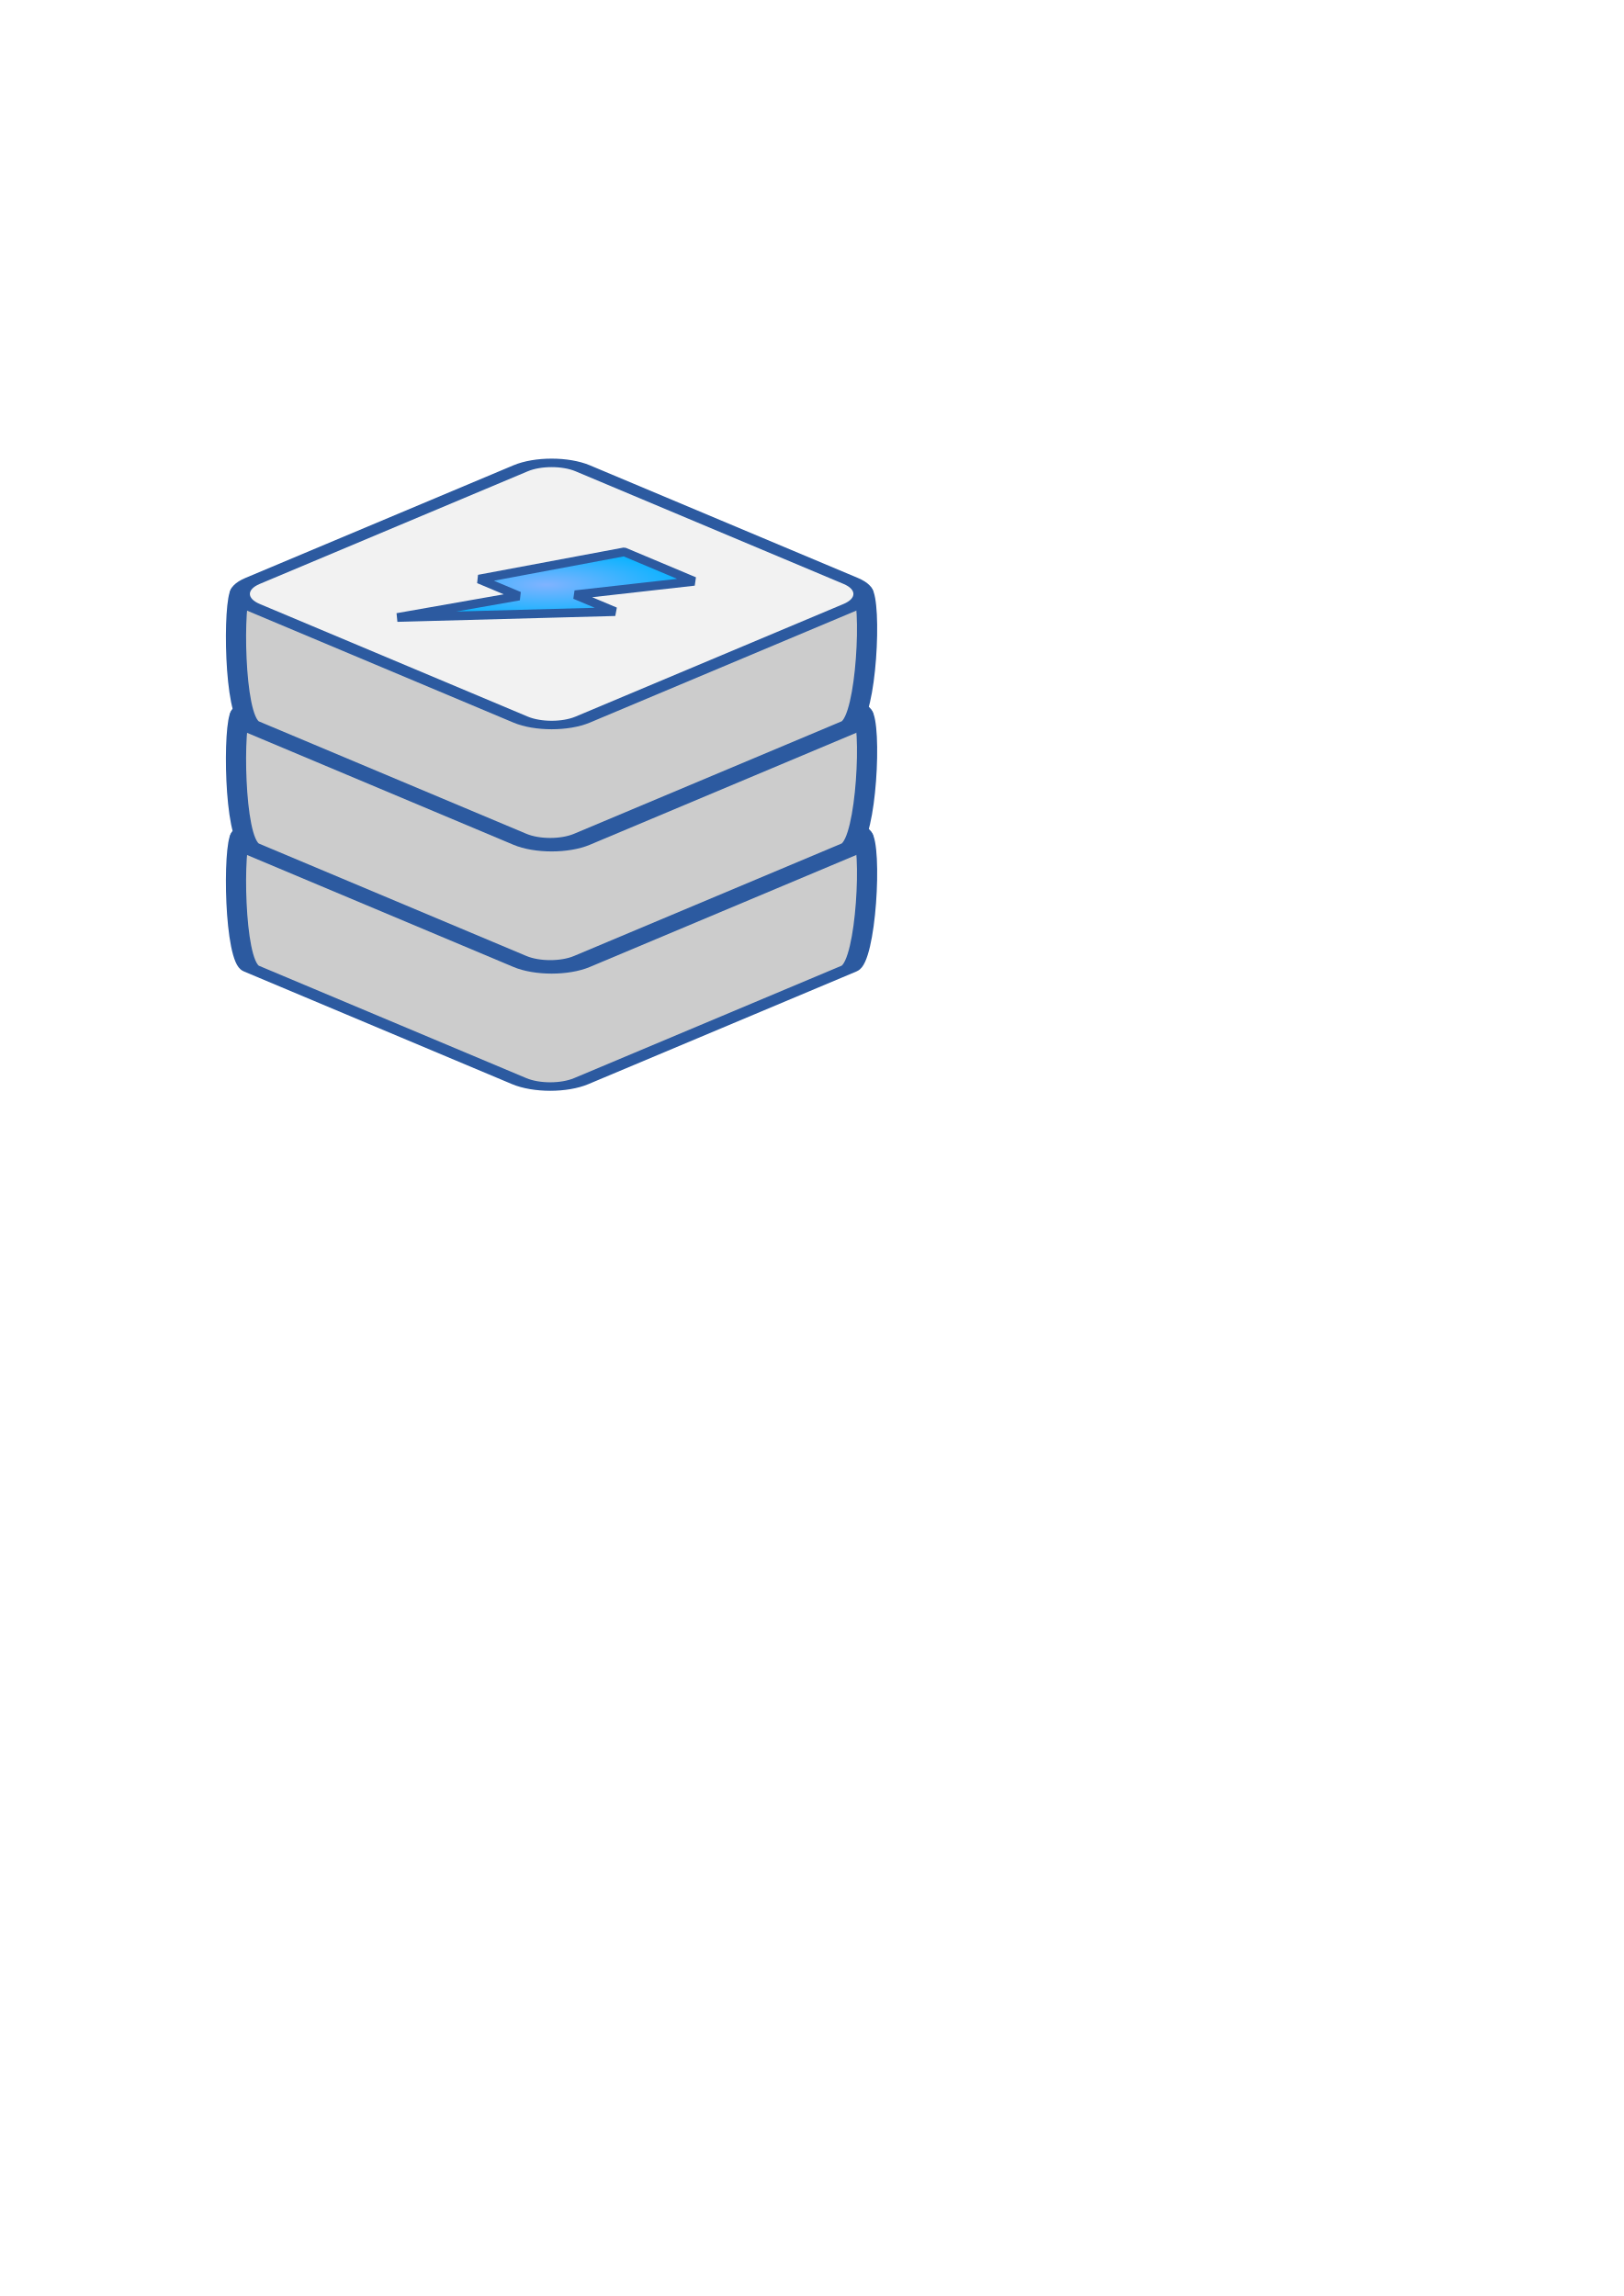
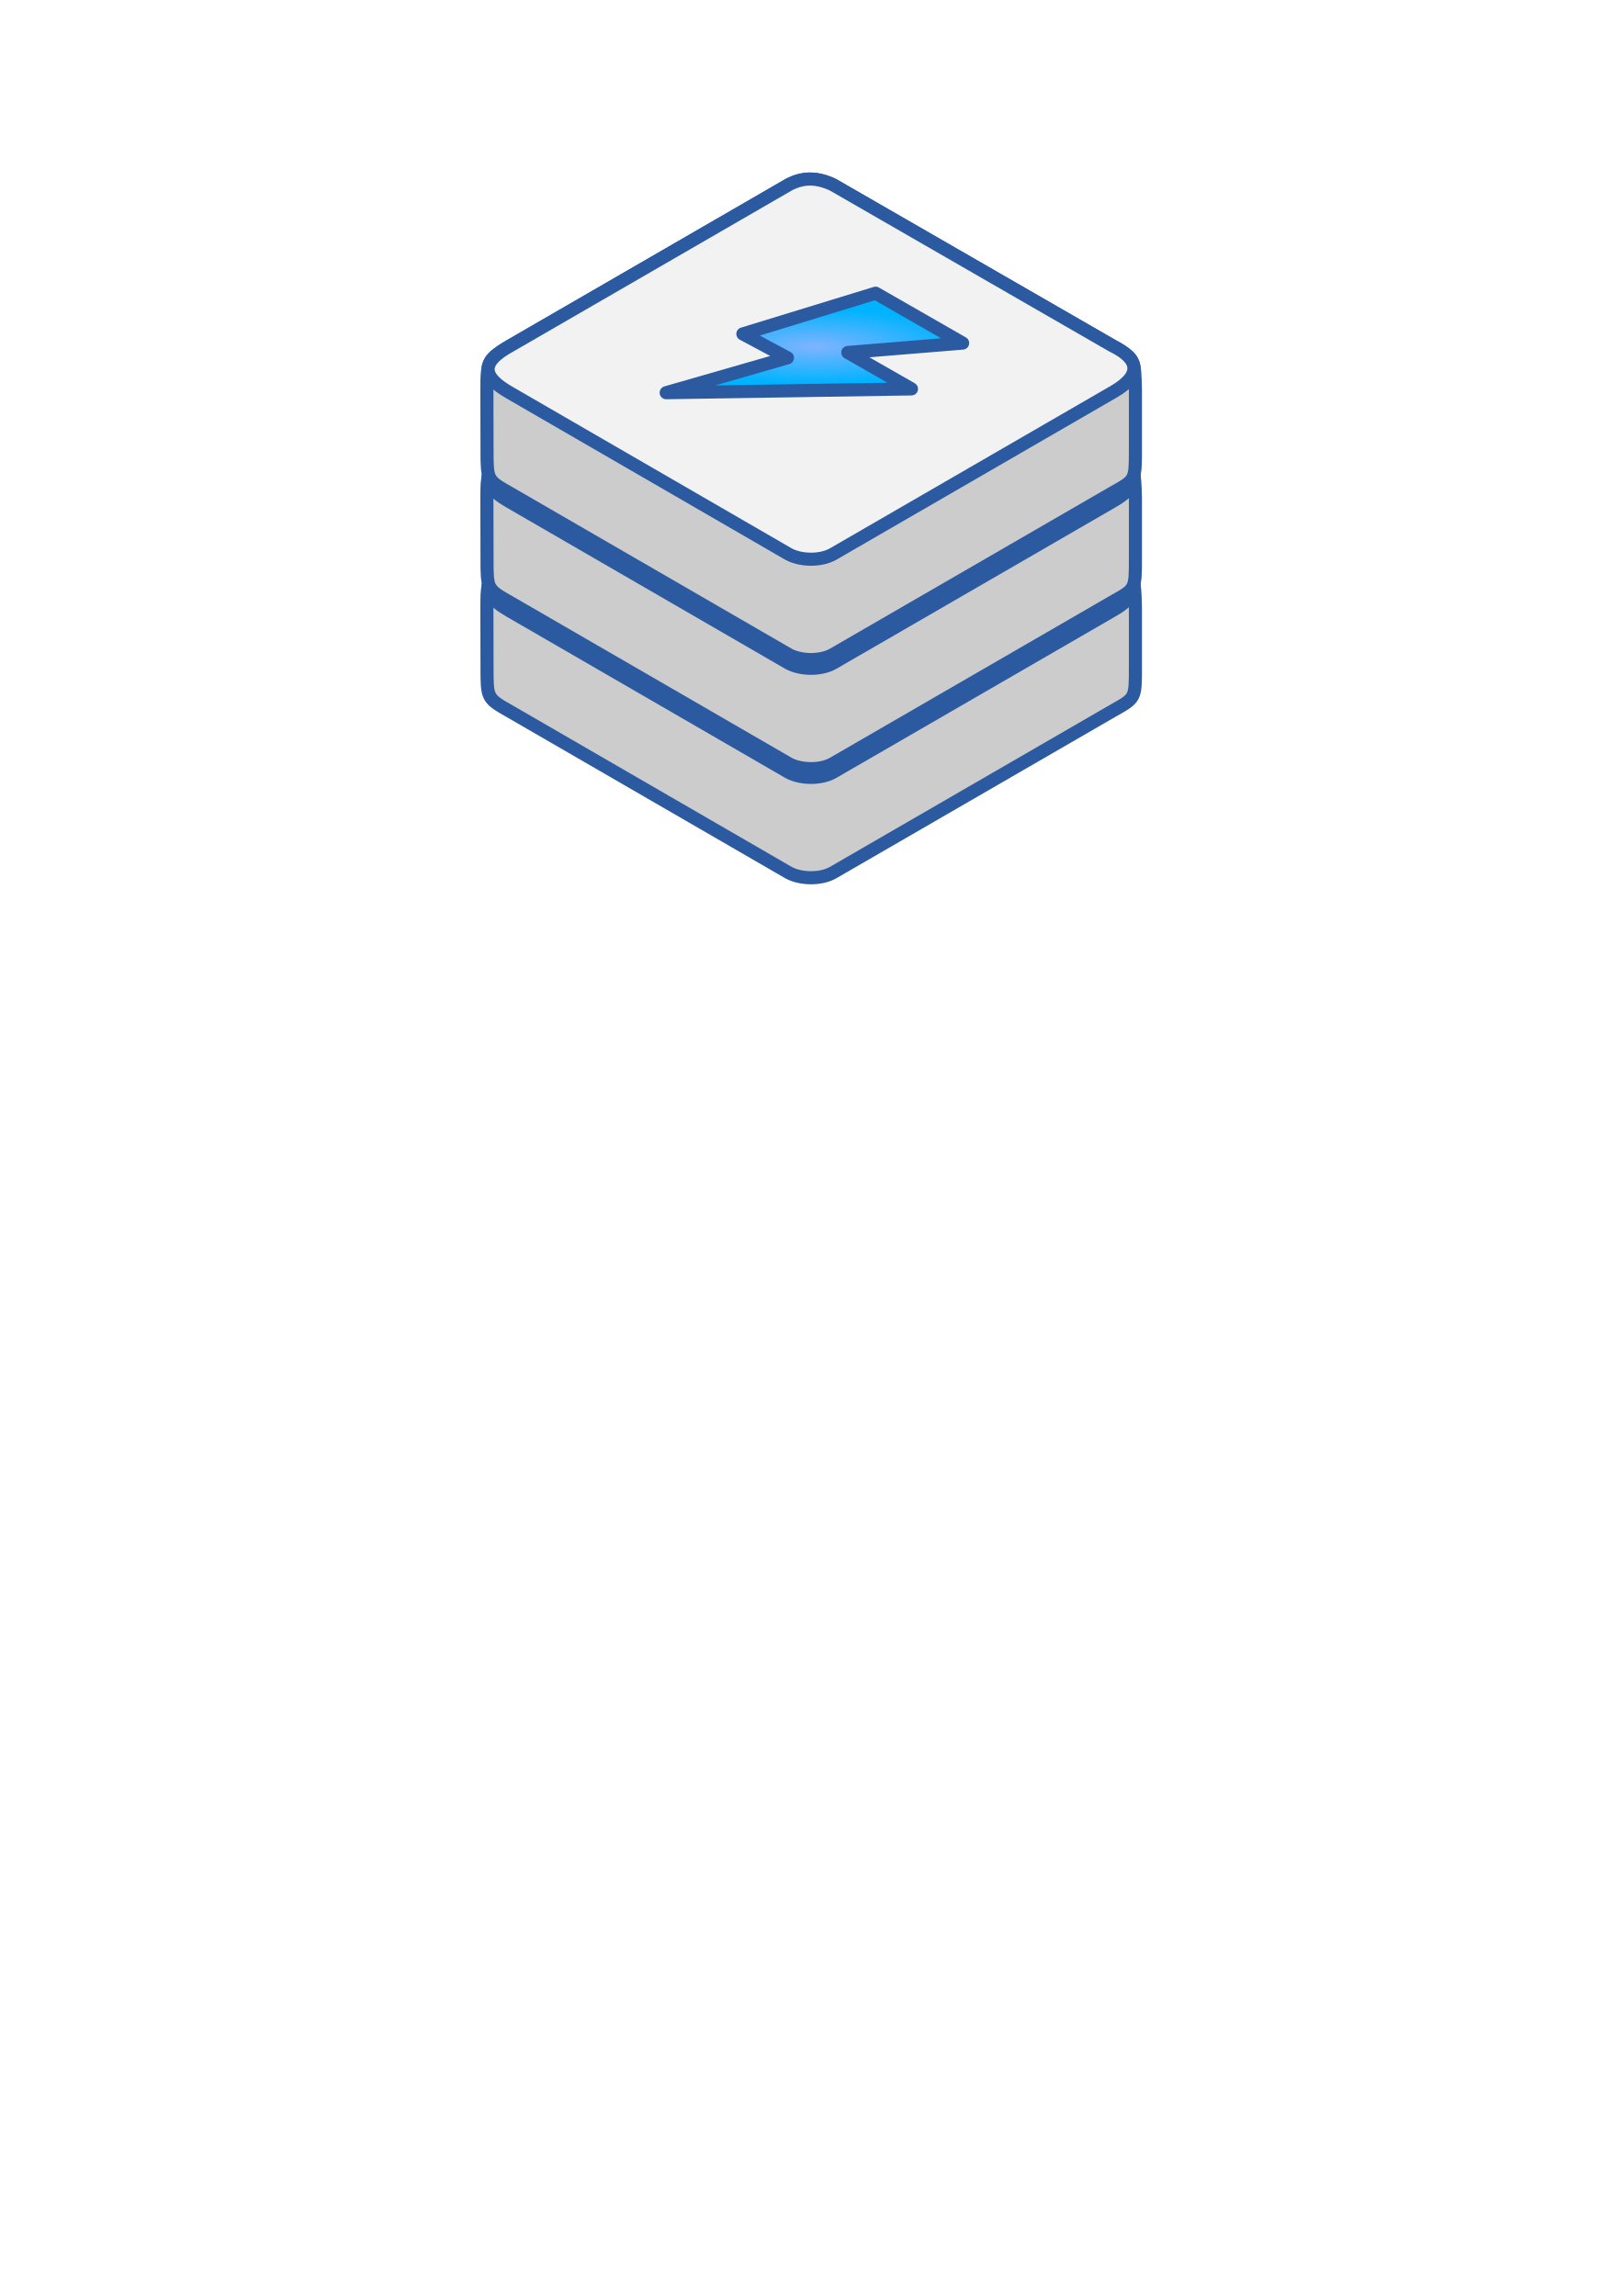
<svg xmlns="http://www.w3.org/2000/svg" xmlns:xlink="http://www.w3.org/1999/xlink" width="210mm" height="297mm" viewBox="0 0 744.094 1052.362" id="svg2" version="1.1">
  <defs id="defs4">
    <linearGradient id="linearGradient4249">
      <stop style="stop-color:#80b3ff;stop-opacity:1;" offset="0" id="stop4251" />
      <stop style="stop-color:#00b3ff;stop-opacity:1" offset="1" id="stop4253" />
    </linearGradient>
    <marker markerWidth="289.862" markerHeight="121.837" refX="144.931" refY="60.919" orient="auto" id="marker4450">
      <rect transform="matrix(0.9218742,0.3874894,-0.9218742,0.3874894,0,0)" style="fill:#f2f2f2;stroke:#939dac;stroke-width:3.083;stroke-miterlimit:4;stroke-dasharray:none" id="rect4298" width="164.062" height="164.062" x="75.183" y="-82.031" ry="15.415" />
    </marker>
-     <radialGradient xlink:href="#linearGradient4249" id="radialGradient4255" cx="250.325" cy="380.004" fx="250.325" fy="380.004" r="68.609" gradientTransform="matrix(1,0,0,0.2480517,0,285.7433)" gradientUnits="userSpaceOnUse" />
-     <radialGradient xlink:href="#linearGradient4249" id="radialGradient4273" gradientUnits="userSpaceOnUse" gradientTransform="matrix(1,0,0,0.2480517,0,285.7433)" cx="250.325" cy="380.004" fx="250.325" fy="380.004" r="68.609" />
-     <radialGradient xlink:href="#linearGradient4249" id="radialGradient4285" gradientUnits="userSpaceOnUse" gradientTransform="matrix(1,0,0,0.2480517,0,285.7433)" cx="250.325" cy="380.004" fx="250.325" fy="380.004" r="68.609" />
+     <radialGradient xlink:href="#linearGradient4249" id="radialGradient4193" gradientUnits="userSpaceOnUse" gradientTransform="matrix(1,0,0,0.2480517,133.0561,261.8738)" cx="250.325" cy="380.004" fx="250.325" fy="380.004" r="68.609" />
+     <radialGradient xlink:href="#linearGradient4249" id="radialGradient4171" gradientUnits="userSpaceOnUse" gradientTransform="matrix(1,0,0,0.2480517,133.0561,261.8738)" cx="250.325" cy="380.004" fx="250.325" fy="380.004" r="68.609" />
+     <radialGradient xlink:href="#linearGradient4249" id="radialGradient4181" gradientUnits="userSpaceOnUse" gradientTransform="matrix(1,0,0,0.2480517,133.0561,261.8738)" cx="250.325" cy="380.004" fx="250.325" fy="380.004" r="68.609" />
  </defs>
  <g id="layer1">
-     <g id="g4257" style="stroke:#2c5aa0">
-       <g id="g4473" transform="matrix(0.7105431,0.2986611,-0.7105431,0.2986611,373.5986,223.4721)" style="fill:#cccccc;stroke:#2c5aa0;stroke-width:9.21;stroke-miterlimit:4;stroke-dasharray:none">
-         <path style="fill:#cccccc;stroke:#2c5aa0;stroke-width:9.21;stroke-miterlimit:4;stroke-dasharray:none" d="m 187.143,338.076 c 0,0 77.518,-95.293 93.368,-87.65 C 293.606,256.74 380,346.996 380,358.076 l 0,172.857 c 0,11.08 -8.92,20 -20,20 l -172.857,0 c -11.08,0 -100.231,-88.207 -106.44,-99.924 -6.274,-11.84 86.44,-92.933 86.44,-92.933 5.844,-6.174 18.872,-9.739 20,-20 z" id="path4475" />
-       </g>
-       <rect style="fill:#f2f2f2;stroke:#2c5aa0;stroke-width:7.099;stroke-miterlimit:4;stroke-dasharray:none" id="rect4479" width="164.062" height="164.062" x="550.881" y="276.653" ry="15.415" transform="matrix(0.9218742,0.3874894,-0.9218742,0.3874894,0,0)" />
-       <path style="opacity:1;fill:url(#radialGradient4255);fill-opacity:1;fill-rule:evenodd;stroke:#2c5aa0;stroke-width:4;stroke-linecap:butt;stroke-linejoin:bevel;stroke-miterlimit:4;stroke-dasharray:none;stroke-opacity:1" d="m 286.052,364.951 32.107,13.495 -54.645,6.154 18.396,7.732 -99.847,2.69 55.828,-9.829 -18.462,-7.76 z" id="path4481" />
+     <g transform="translate(-10.0677,-97.32301)" id="g4185">
+       <path style="fill:#cccccc;fill-rule:evenodd;stroke:#2c5aa0;stroke-width:6;stroke-linecap:round;stroke-linejoin:round;stroke-miterlimit:4;stroke-dasharray:none;stroke-opacity:1" d="m 243.69,423.346 127.801,73.971 c 5.441,2.967 14.577,3.216 20.28,0 l 128.74,-74.485 c 9.882,-5.548 9.882,-5.494 9.882,-19.363 l 0,-13.815 0,-13.815 c -0.347,-14.043 -0.173,-13.989 -10.575,-20.056 L 391.77,281.989 c -7.419,-3.462 -13.735,-3.457 -20.28,0 l -127.923,74.001 c -9.709,6.068 -10.371,6.177 -10.371,19.873 l 0.031,13.805 0.031,13.805 c 0,13.869 0.031,13.978 10.433,19.873 z" id="path4187" />
+       <path id="path4189" d="m 243.69,377.346 127.801,73.971 c 5.441,2.967 14.577,3.216 20.28,0 l 128.74,-74.485 c 12.965,-7.53 11.787,-15.002 -0.693,-21.05 L 391.77,281.989 c -7.419,-3.462 -13.735,-3.457 -20.28,0 l -127.923,74.001 c -13.118,7.27 -13.084,13.844 0.123,21.356 z" style="fill:#f2f2f2;fill-rule:evenodd;stroke:#2c5aa0;stroke-width:6;stroke-linecap:round;stroke-linejoin:round;stroke-miterlimit:4;stroke-dasharray:none;stroke-opacity:1" />
+       <path style="opacity:1;fill:url(#radialGradient4193);fill-opacity:1;fill-rule:evenodd;stroke:#2c5aa0;stroke-width:6;stroke-linecap:butt;stroke-linejoin:round;stroke-miterlimit:4;stroke-dasharray:none;stroke-opacity:1" d="m 411.334,331.708 39.881,22.869 -52.634,4.311 29.182,16.685 -112.406,1.742 55.591,-15.99 -20.451,-10.956 z" id="path4191" />
    </g>
-     <g style="stroke:#2c5aa0" id="g4263" transform="translate(0,-56)">
-       <g style="fill:#cccccc;stroke:#2c5aa0;stroke-width:9.21;stroke-miterlimit:4;stroke-dasharray:none" transform="matrix(0.7105431,0.2986611,-0.7105431,0.2986611,373.5986,223.4721)" id="g4265">
-         <path id="path4267" d="m 187.143,338.076 c 0,0 77.518,-95.293 93.368,-87.65 C 293.606,256.74 380,346.996 380,358.076 l 0,172.857 c 0,11.08 -8.92,20 -20,20 l -172.857,0 c -11.08,0 -100.231,-88.207 -106.44,-99.924 -6.274,-11.84 86.44,-92.933 86.44,-92.933 5.844,-6.174 18.872,-9.739 20,-20 z" style="fill:#cccccc;stroke:#2c5aa0;stroke-width:9.21;stroke-miterlimit:4;stroke-dasharray:none" />
-       </g>
-       <rect transform="matrix(0.9218742,0.3874894,-0.9218742,0.3874894,0,0)" ry="15.415" y="276.653" x="550.881" height="164.062" width="164.062" id="rect4269" style="fill:#f2f2f2;stroke:#2c5aa0;stroke-width:7.099;stroke-miterlimit:4;stroke-dasharray:none" />
-       <path id="path4271" d="m 286.052,364.951 32.107,13.495 -54.645,6.154 18.396,7.732 -99.847,2.69 55.828,-9.829 -18.462,-7.76 z" style="opacity:1;fill:url(#radialGradient4273);fill-opacity:1;fill-rule:evenodd;stroke:#2c5aa0;stroke-width:4;stroke-linecap:butt;stroke-linejoin:bevel;stroke-miterlimit:4;stroke-dasharray:none;stroke-opacity:1" />
+     <g id="g4163" transform="translate(-10.0677,-147.323)">
+       <path id="path4165" d="m 243.69,423.346 127.801,73.971 c 5.441,2.967 14.577,3.216 20.28,0 l 128.74,-74.485 c 9.882,-5.548 9.882,-5.494 9.882,-19.363 l 0,-13.815 0,-13.815 c -0.347,-14.043 -0.173,-13.989 -10.575,-20.056 L 391.77,281.989 c -7.419,-3.462 -13.735,-3.457 -20.28,0 l -127.923,74.001 c -9.709,6.068 -10.371,6.177 -10.371,19.873 l 0.031,13.805 0.031,13.805 c 0,13.869 0.031,13.978 10.433,19.873 z" style="fill:#cccccc;fill-rule:evenodd;stroke:#2c5aa0;stroke-width:6;stroke-linecap:round;stroke-linejoin:round;stroke-miterlimit:4;stroke-dasharray:none;stroke-opacity:1" />
+       <path style="fill:#f2f2f2;fill-rule:evenodd;stroke:#2c5aa0;stroke-width:6;stroke-linecap:round;stroke-linejoin:round;stroke-miterlimit:4;stroke-dasharray:none;stroke-opacity:1" d="m 243.69,377.346 127.801,73.971 c 5.441,2.967 14.577,3.216 20.28,0 l 128.74,-74.485 c 12.965,-7.53 11.787,-15.002 -0.693,-21.05 L 391.77,281.989 c -7.419,-3.462 -13.735,-3.457 -20.28,0 l -127.923,74.001 c -13.118,7.27 -13.084,13.844 0.123,21.356 z" id="path4167" />
+       <path id="path4169" d="m 411.334,331.708 39.881,22.869 -52.634,4.311 29.182,16.685 -112.406,1.742 55.591,-15.99 -20.451,-10.956 z" style="opacity:1;fill:url(#radialGradient4171);fill-opacity:1;fill-rule:evenodd;stroke:#2c5aa0;stroke-width:6;stroke-linecap:butt;stroke-linejoin:round;stroke-miterlimit:4;stroke-dasharray:none;stroke-opacity:1" />
    </g>
-     <g transform="translate(0,-112)" id="g4275" style="stroke:#2c5aa0">
-       <g id="g4277" transform="matrix(0.7105431,0.2986611,-0.7105431,0.2986611,373.5986,223.4721)" style="fill:#cccccc;stroke:#2c5aa0;stroke-width:9.21;stroke-miterlimit:4;stroke-dasharray:none">
-         <path style="fill:#cccccc;stroke:#2c5aa0;stroke-width:9.21;stroke-miterlimit:4;stroke-dasharray:none" d="m 187.143,338.076 c 0,0 77.518,-95.293 93.368,-87.65 C 293.606,256.74 380,346.996 380,358.076 l 0,172.857 c 0,11.08 -8.92,20 -20,20 l -172.857,0 c -11.08,0 -100.231,-88.207 -106.44,-99.924 -6.274,-11.84 86.44,-92.933 86.44,-92.933 5.844,-6.174 18.872,-9.739 20,-20 z" id="path4279" />
-       </g>
-       <rect style="fill:#f2f2f2;stroke:#2c5aa0;stroke-width:7.099;stroke-miterlimit:4;stroke-dasharray:none" id="rect4281" width="164.062" height="164.062" x="550.881" y="276.653" ry="15.415" transform="matrix(0.9218742,0.3874894,-0.9218742,0.3874894,0,0)" />
-       <path style="opacity:1;fill:url(#radialGradient4285);fill-opacity:1;fill-rule:evenodd;stroke:#2c5aa0;stroke-width:4;stroke-linecap:butt;stroke-linejoin:bevel;stroke-miterlimit:4;stroke-dasharray:none;stroke-opacity:1" d="m 286.052,364.951 32.107,13.495 -54.645,6.154 18.396,7.732 -99.847,2.69 55.828,-9.829 -18.462,-7.76 z" id="path4283" />
+     <g transform="translate(-10.0677,-197.323)" id="g4173">
+       <path style="fill:#cccccc;fill-rule:evenodd;stroke:#2c5aa0;stroke-width:6;stroke-linecap:round;stroke-linejoin:round;stroke-miterlimit:4;stroke-dasharray:none;stroke-opacity:1" d="m 243.69,423.346 127.801,73.971 c 5.441,2.967 14.577,3.216 20.28,0 l 128.74,-74.485 c 9.882,-5.548 9.882,-5.494 9.882,-19.363 l 0,-13.815 0,-13.815 c -0.347,-14.043 -0.173,-13.989 -10.575,-20.056 L 391.77,281.989 c -7.419,-3.462 -13.735,-3.457 -20.28,0 l -127.923,74.001 c -9.709,6.068 -10.371,6.177 -10.371,19.873 l 0.031,13.805 0.031,13.805 c 0,13.869 0.031,13.978 10.433,19.873 z" id="path4175" />
+       <path id="path4177" d="m 243.69,377.346 127.801,73.971 c 5.441,2.967 14.577,3.216 20.28,0 l 128.74,-74.485 c 12.965,-7.53 11.787,-15.002 -0.693,-21.05 L 391.77,281.989 c -7.419,-3.462 -13.735,-3.457 -20.28,0 l -127.923,74.001 c -13.118,7.27 -13.084,13.844 0.123,21.356 z" style="fill:#f2f2f2;fill-rule:evenodd;stroke:#2c5aa0;stroke-width:6;stroke-linecap:round;stroke-linejoin:round;stroke-miterlimit:4;stroke-dasharray:none;stroke-opacity:1" />
+       <path style="opacity:1;fill:url(#radialGradient4181);fill-opacity:1;fill-rule:evenodd;stroke:#2c5aa0;stroke-width:6;stroke-linecap:butt;stroke-linejoin:round;stroke-miterlimit:4;stroke-dasharray:none;stroke-opacity:1" d="m 411.334,331.708 39.881,22.869 -52.634,4.311 29.182,16.685 -112.406,1.742 55.591,-15.99 -20.451,-10.956 z" id="path4179" />
    </g>
  </g>
</svg>
